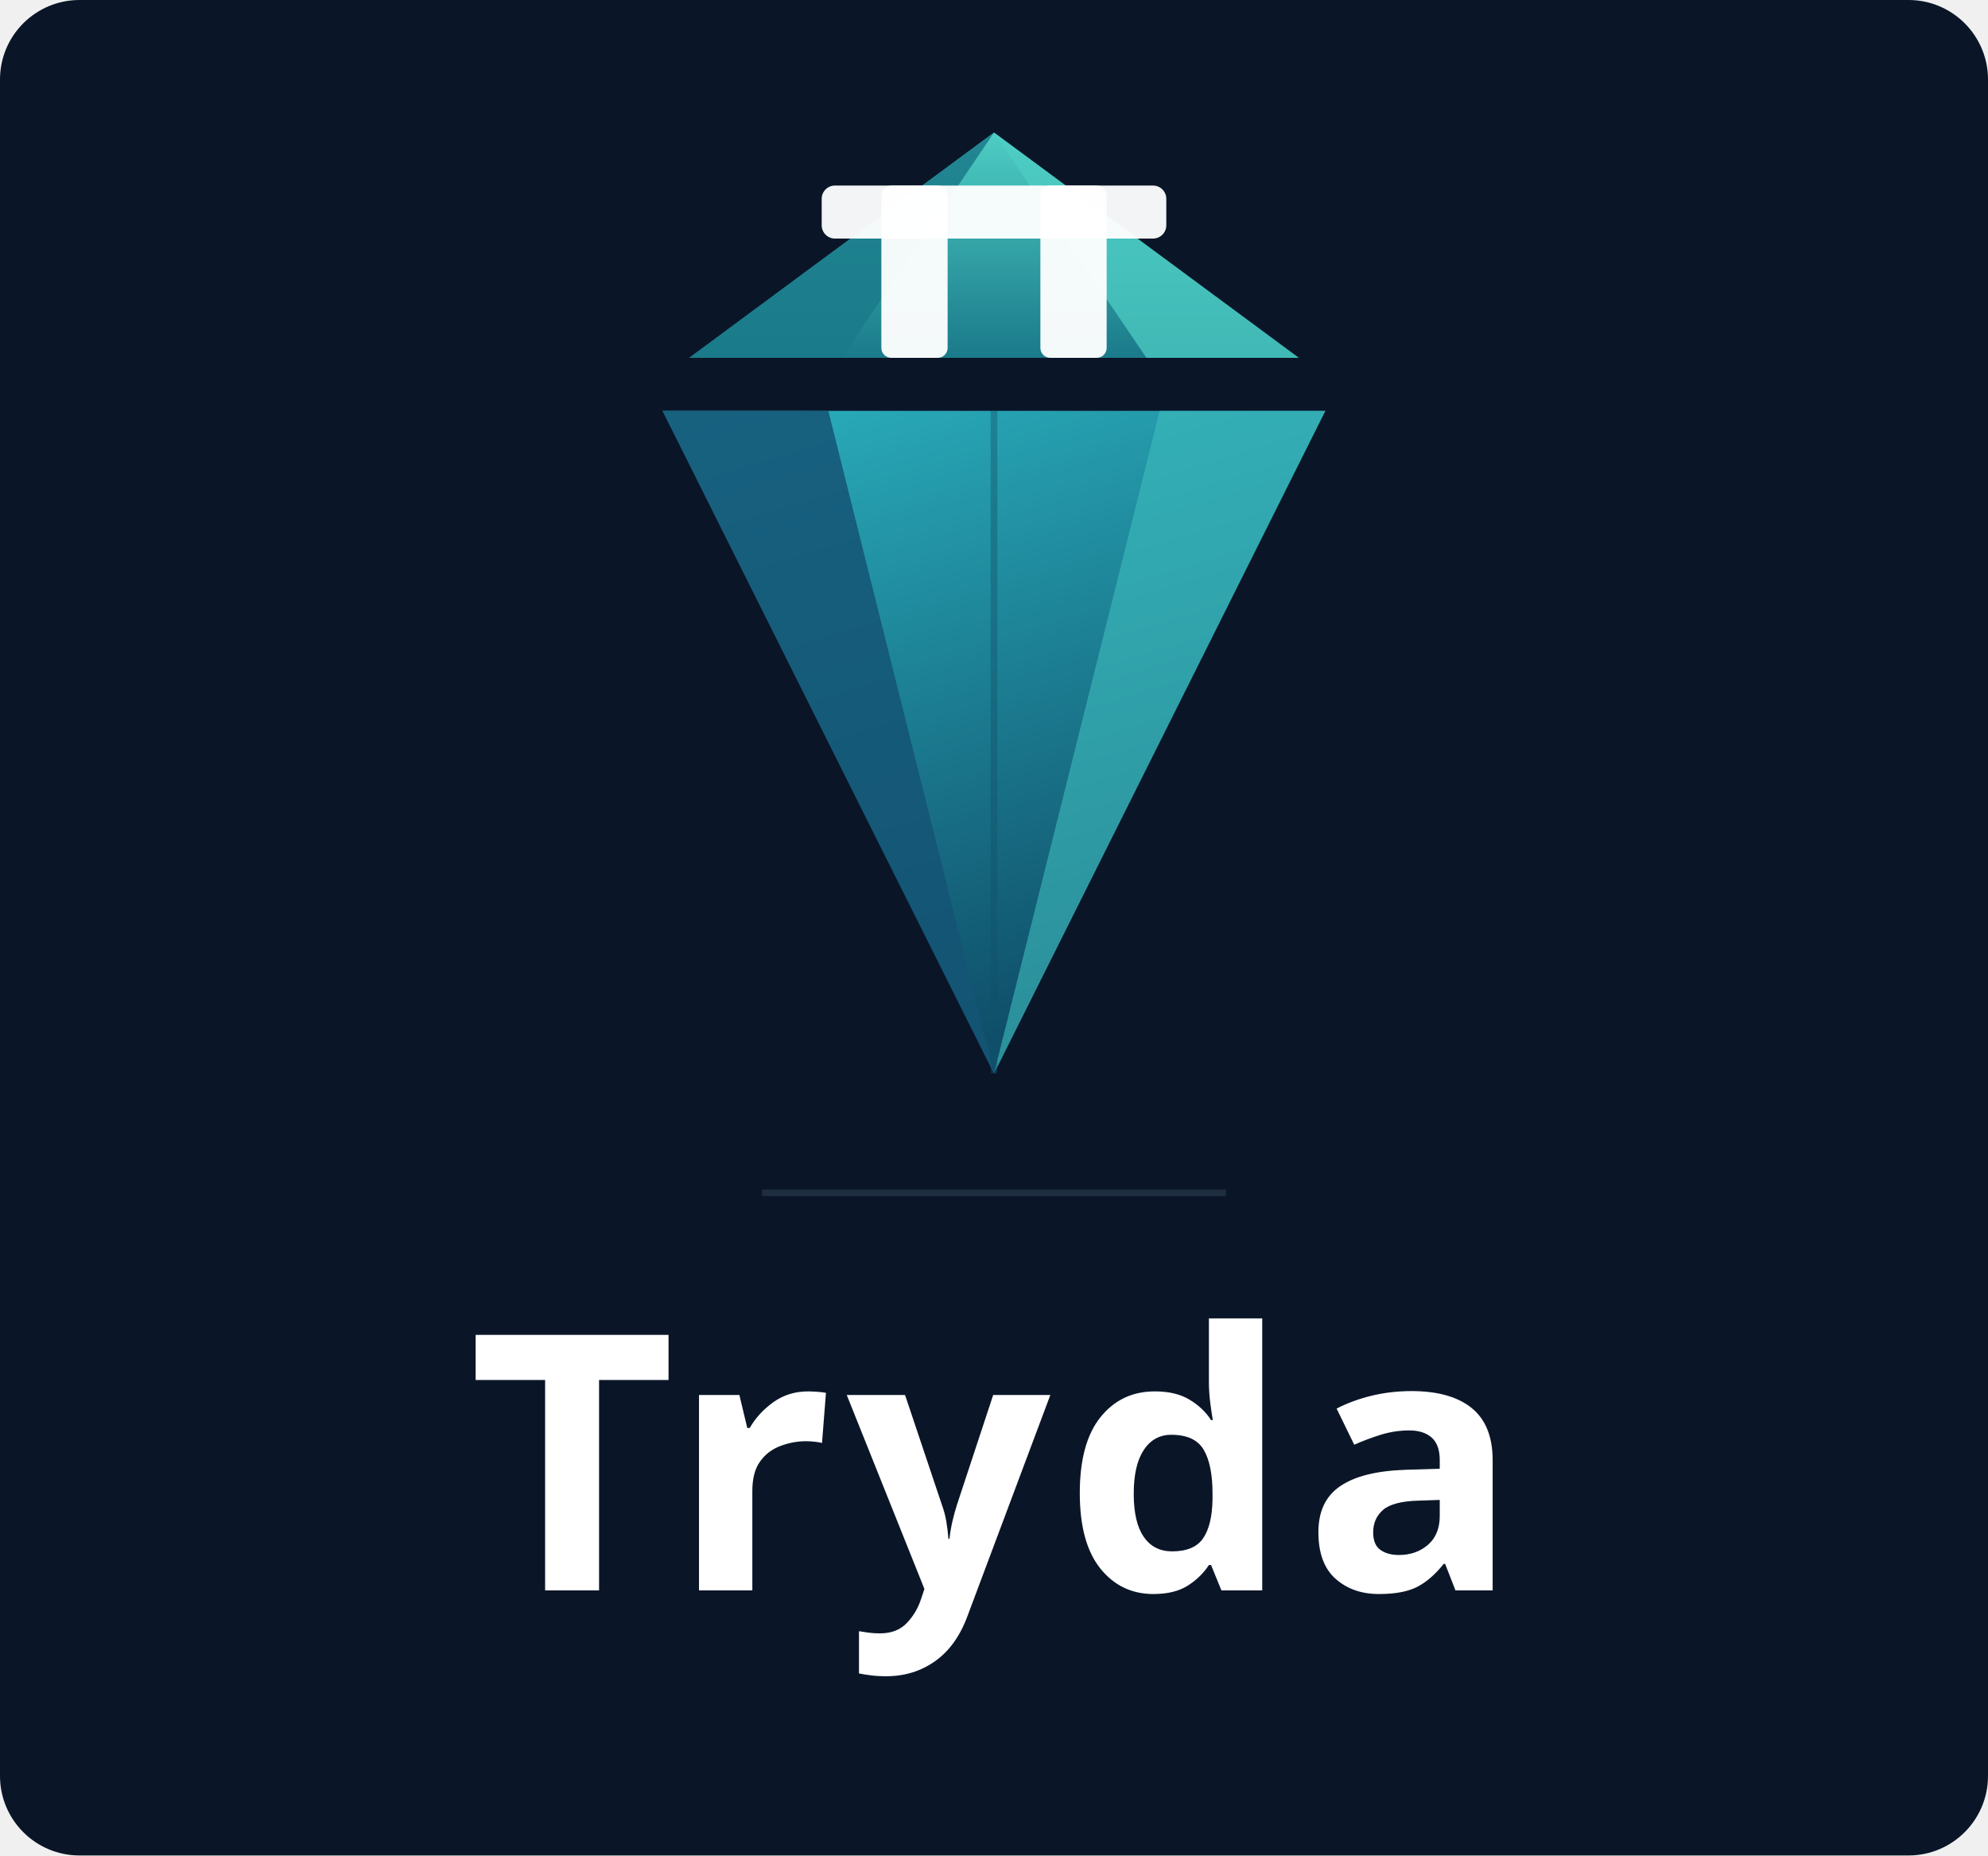
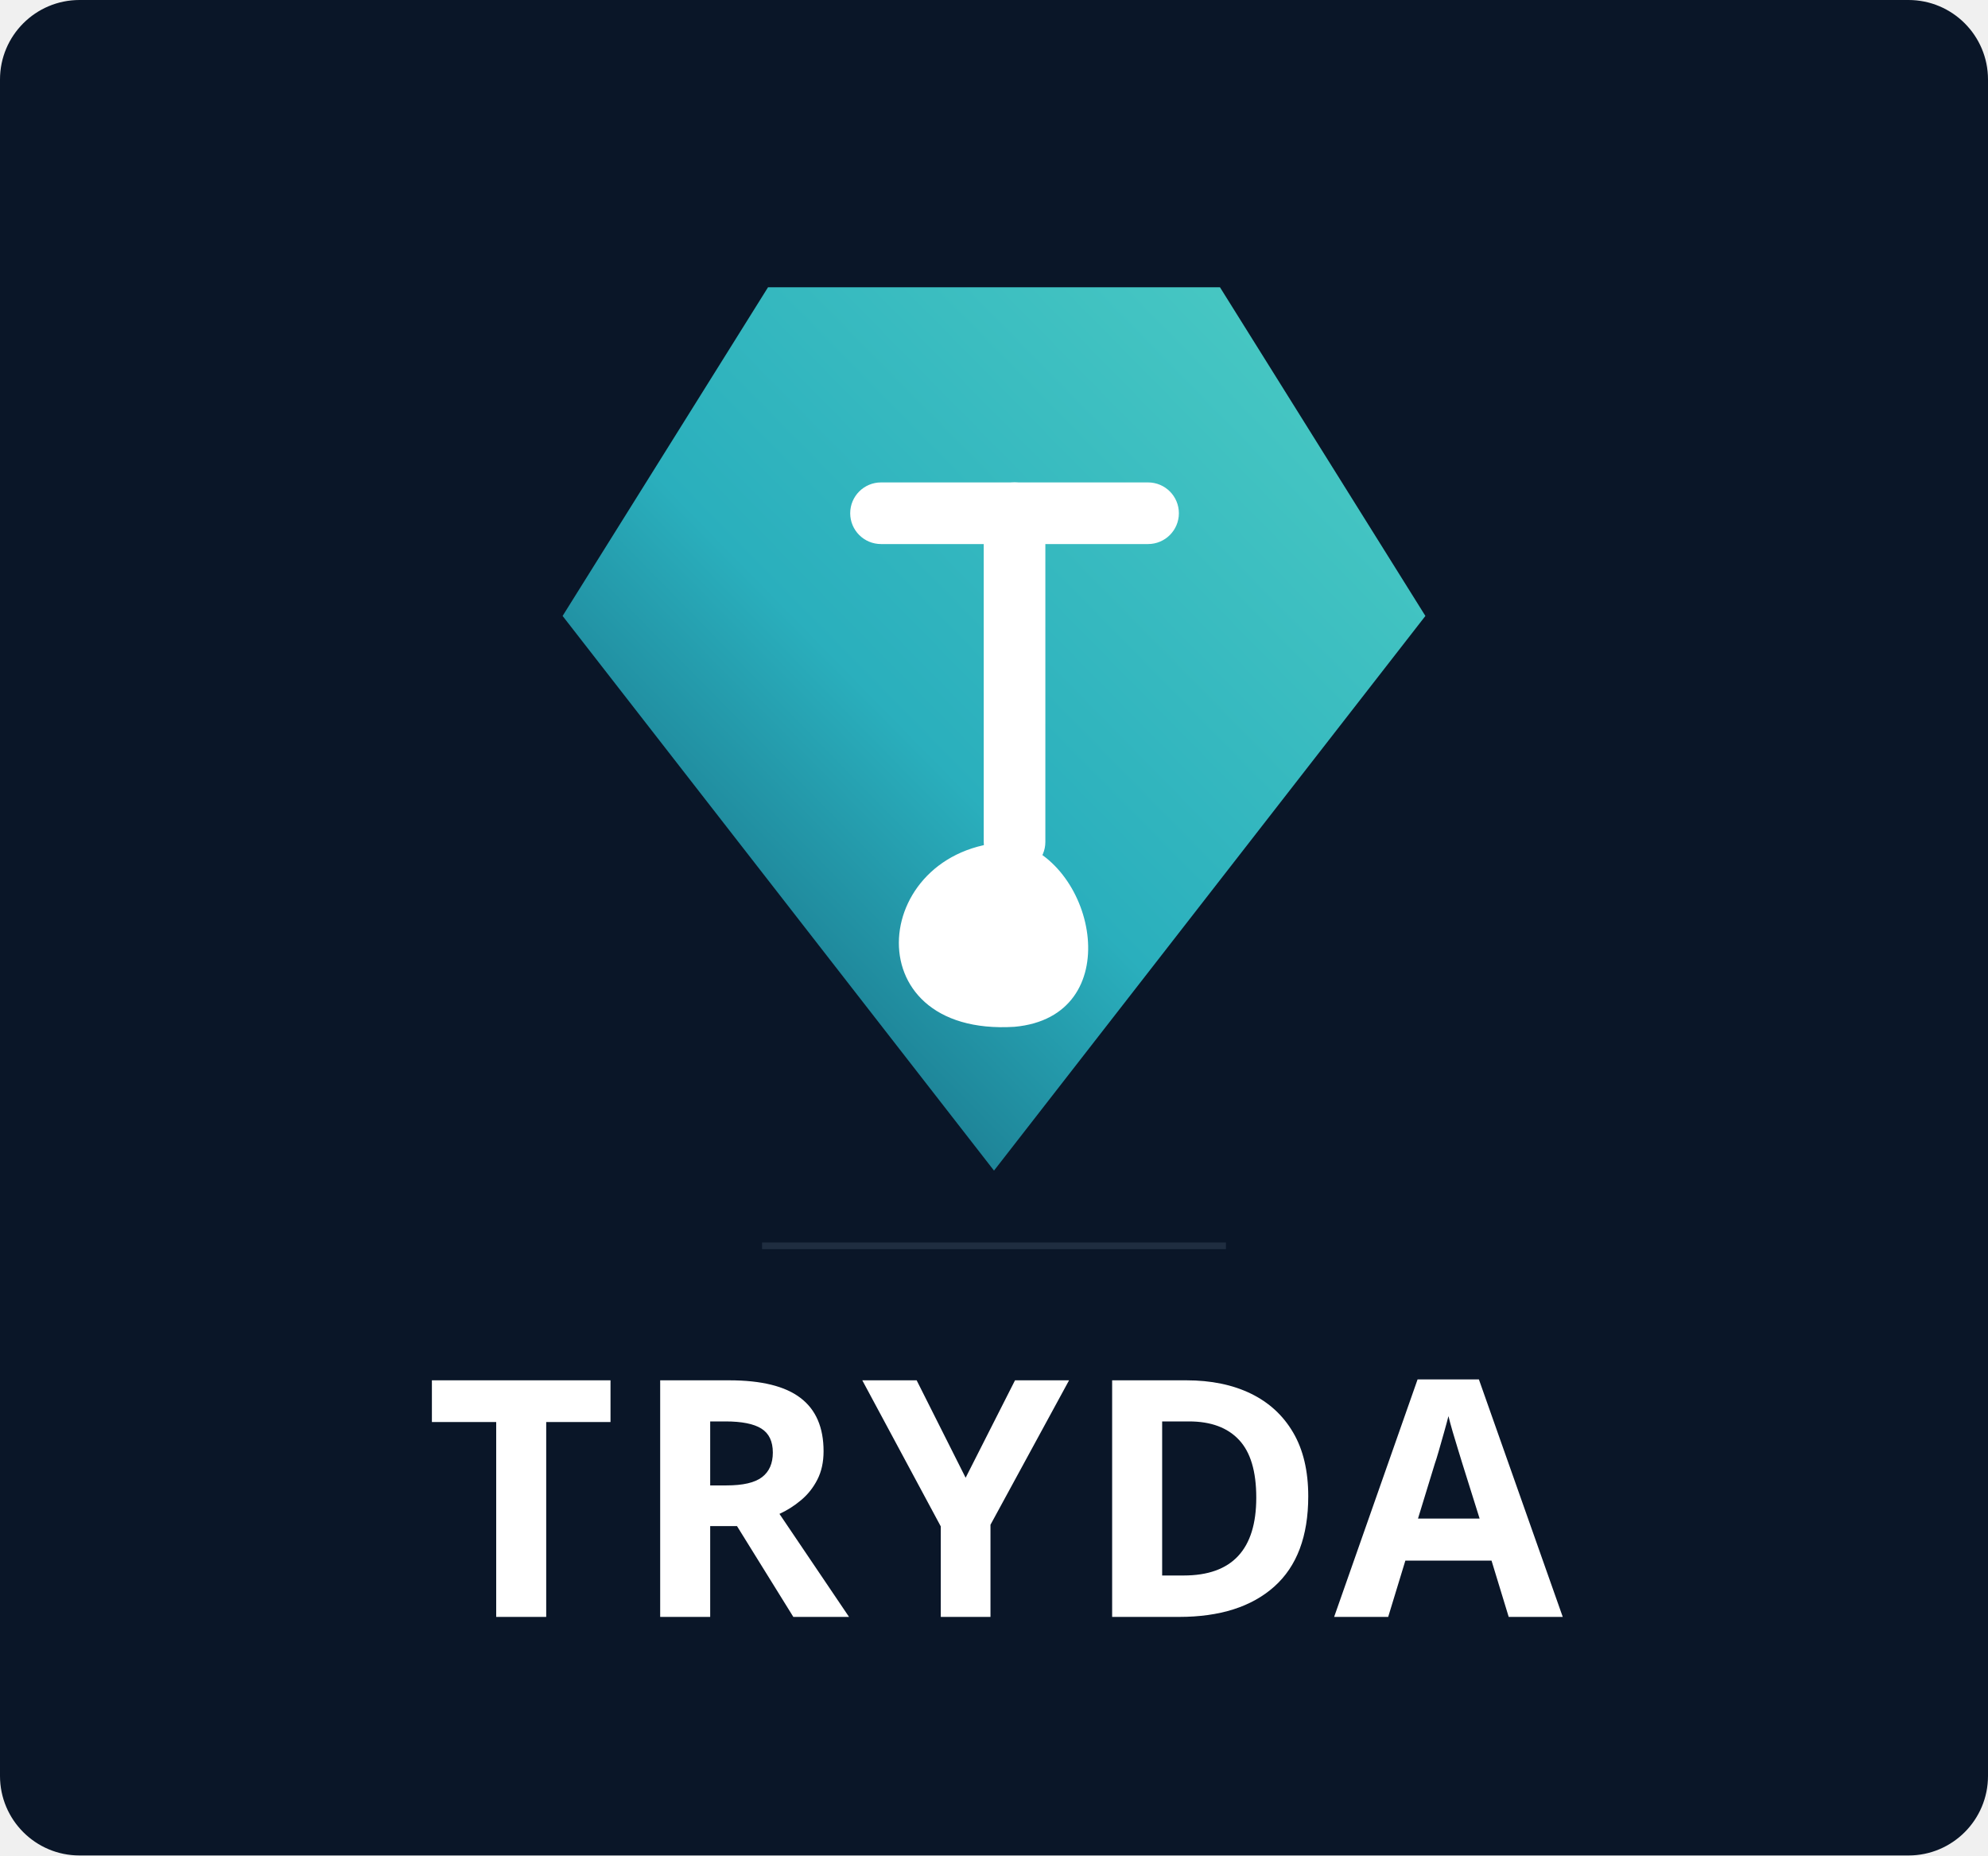
<svg xmlns="http://www.w3.org/2000/svg" viewBox="0 0 300 280">
  <rect width="300" height="280" fill="#0A1628" rx="12" />
  <defs>
-     <linearGradient id="dsTop" x1="0" y1="0" x2="0" y2="1">
+     <linearGradient id="sdGem" x1="1" y1="0" x2="0" y2="1">
      <stop offset="0%" stop-color="#4ECDC4" />
-       <stop offset="100%" stop-color="#1A7A8A" />
-     </linearGradient>
-     <linearGradient id="dsBody" x1="0" y1="0" x2="0.3" y2="1">
-       <stop offset="0%" stop-color="#2AAFBD" />
+       <stop offset="55%" stop-color="#2AAFBD" />
      <stop offset="100%" stop-color="#0F4F6A" />
    </linearGradient>
  </defs>
-   <polygon points="150,20 196,54 104,54" fill="url(#dsTop)" />
-   <polygon points="104,54 150,20 127,54" fill="#1A7A8A" opacity="0.85" />
-   <polygon points="150,20 196,54 173,54" fill="#4ECDC4" opacity="0.75" />
-   <polygon points="100,62 200,62 150,162" fill="url(#dsBody)" />
-   <polygon points="100,62 150,162 125,62" fill="#145374" opacity="0.85" />
-   <polygon points="200,62 150,162 175,62" fill="#3DBDBD" opacity="0.6" />
-   <line x1="150" y1="62" x2="150" y2="162" stroke="#0F4F6A" stroke-width="1" opacity="0.4" />
-   <rect x="124" y="28" width="52" height="8" rx="2" fill="white" opacity="0.95" />
-   <rect x="133" y="28" width="10" height="26" rx="1.5" fill="white" opacity="0.95" />
-   <rect x="157" y="28" width="10" height="26" rx="1.5" fill="white" opacity="0.95" />
-   <line x1="115" y1="180" x2="185" y2="180" stroke="#1F2D40" stroke-width="1" />
-   <text x="150" y="240" text-anchor="middle" font-family="'Trebuchet MS', 'Gill Sans MT', 'Century Gothic', sans-serif" font-size="54" font-weight="700" letter-spacing="2" fill="white">Tryda</text>
+   <g transform="translate(72.50,27.85)scale(1.55)">
+     <path d="M28,10 L72,10 L92,42 L50,96 L8,42 Z" fill="url(#sdGem)" />
+     <rect x="36" y="29" width="32" height="6" rx="3" fill="#FFFFFF" />
+     <rect x="49" y="29" width="6" height="38" rx="3" fill="#FFFFFF" />
+     <path d="M52,64 C38,64 36,83 52,82 C63,81 60,66 52,64 Z" fill="#FFFFFF" />
+   </g>
+   <line x1="115" y1="188" x2="185" y2="188" stroke="#1F2D40" stroke-width="1" />
+   <text x="150" y="244" text-anchor="middle" font-family="'Trebuchet MS', 'Gill Sans MT', 'Century Gothic', sans-serif" font-size="50" font-weight="700" letter-spacing="2" fill="#FFFFFF">TRYDA</text>
</svg>
